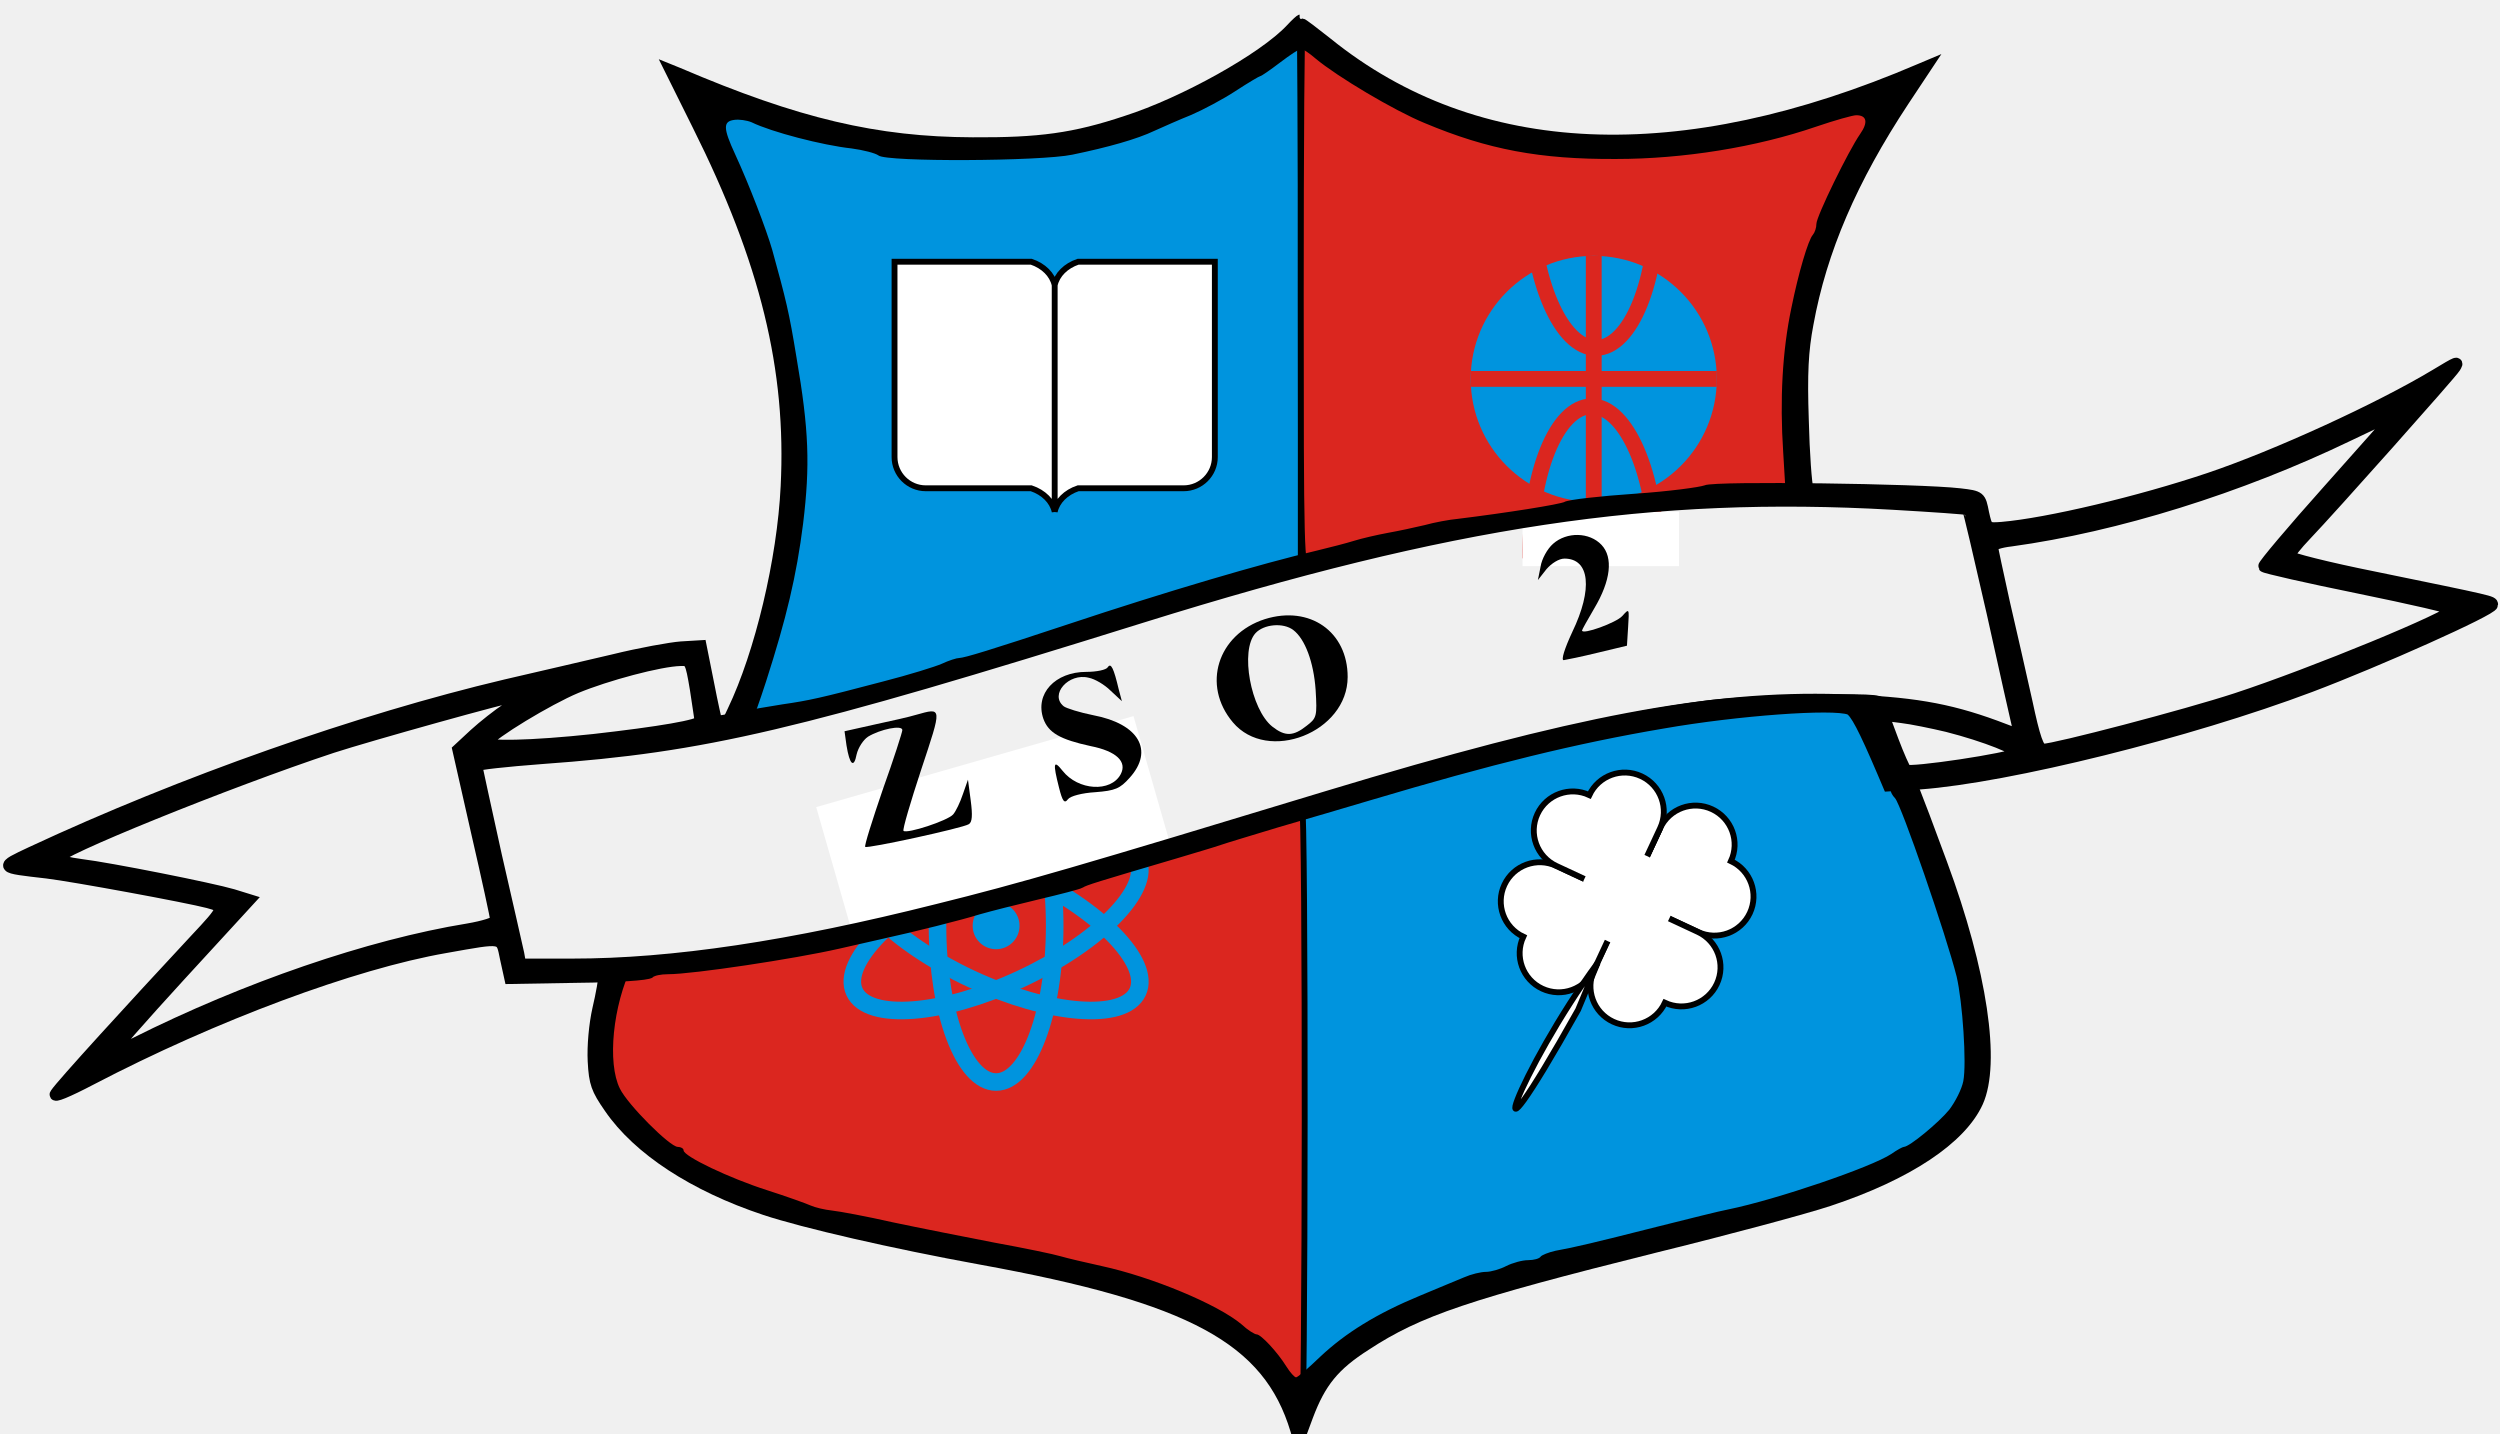
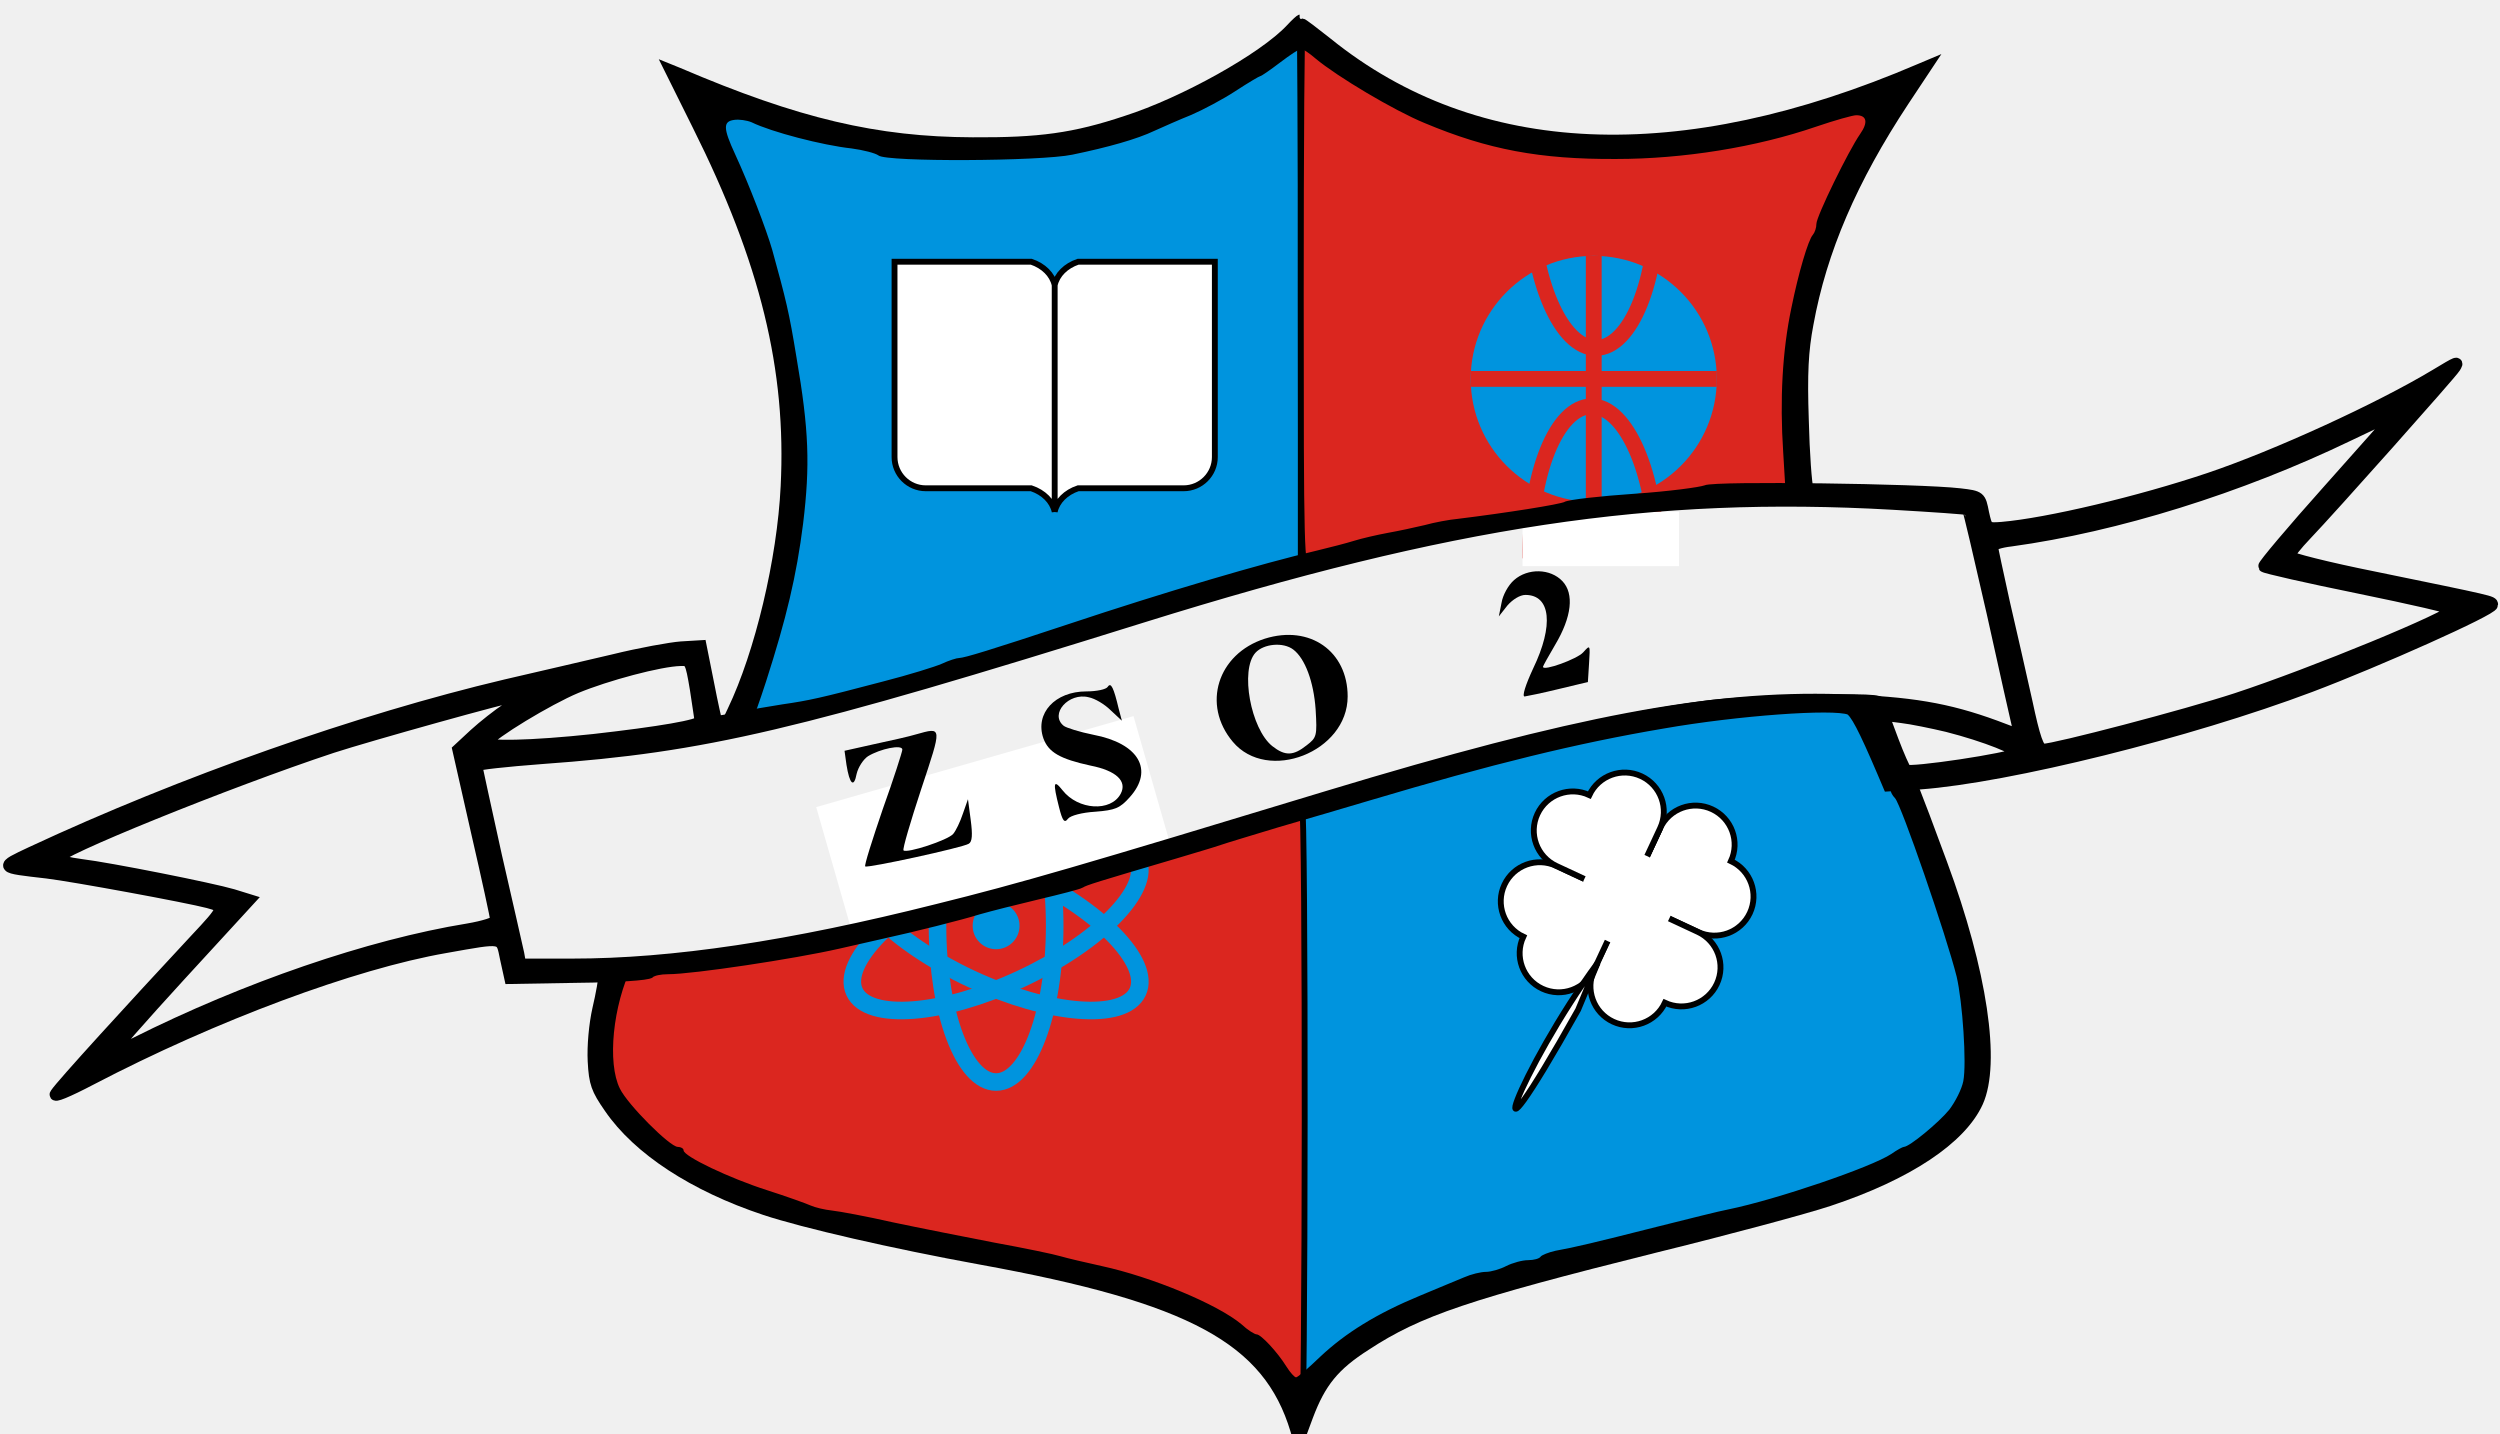
<svg xmlns="http://www.w3.org/2000/svg" version="1.0" width="640pt" height="367pt" viewBox="0 0 640 367" preserveAspectRatio="xMidYMid meet">
  <g transform="translate(0,367) scale(0.1,-0.1)" fill="#000000" stroke="none">
    <path d="M3300 3600 c-68 -73 -272 -187 -419 -234 -132 -44 -220 -56 -391 -55     -246 1 -447 48 -751 178 l-37 15 78 -157 c174 -348 241 -623 226 -922 -9 -187     -66 -426 -136 -572 l-18 -38 54 0 c94 0 274 50 1049 288 160 49 309 94 333     101 l42 12 0 704 c0 388 -2 705 -3 705 -2 0 -14 -11 -27 -25z" style="fill:#0094DE;stroke:black;stroke-width:15" />
    <path d="M3330 2914 c0 -662 1 -700 18 -695 9 3 62 16 117 30 344 85 635 126     1018 142 156 7 158 7 152 28 -4 11 -10 91 -12 176 -4 119 -1 177 12 245 34     187 112 368 244 568 l71 107 -38 -16 c-611 -262 -1131 -240 -1510 66 -34 27     -64 50 -67 50 -3 0 -5 -315 -5 -701z" style="fill:#DB261F;stroke:black;stroke-width:15" />
    <path d="M4375 1870 c-234 -30 -570 -110 -962 -230 l-83 -25 1 -817 0 -817 23     62 c32 85 66 127 146 178 134 88 260 130 736 249 187 46 388 100 448 120 202     67 341 159 385 256 46 102 11 338 -92 616 -75 203 -82 219 -90 225 -11 8 -67     157 -67 180 0 18 -8 19 -167 18 -93 -1 -217 -8 -278 -15z" style="fill:#0094DE;stroke:black;stroke-width:15" />
    <path d="M3300 1605 c-14 -4 -169 -51 -345 -105 -559 -169 -953 -258 -1278     -286 -132 -12 -137 -13 -137 -35 0 -13 -7 -53 -16 -91 -9 -40 -14 -96 -12     -135 3 -58 9 -74 43 -123 74 -108 218 -202 401 -263 99 -33 329 -86 554 -127     539 -98 732 -203 801 -433 8 -29 15 -39 21 -30 10 16 11 1638 1 1637 -5 0 -19     -4 -33 -9z" style="fill:#DB261F;stroke:black;stroke-width:15" />
    <g transform="translate(300,900) scale(0.9,0.9)">
      <circle r="350" cx="4200" cy="2000" fill="#0094DE" />
      <g style="fill:#DB261F;stroke:#DB261F;stroke-width:45">
        <path d="M4200 2350 v-700" />
        <path d="M3850 2000 h 700" />
        <path d="M4020 2520 a 100 240 1 0 1 360 0" style="fill:none;" />
        <path d="M4020 1490 a 100 240 1 0 0 360 0" style="fill:none;" />
        <rect width="400" height="110" x="4020" y="1490" rx="0" ry="0" fill="white" stroke="white" />
      </g>
    </g>
    <path d="M3300 3600 c-68 -73 -272 -187 -419 -234 -132 -44 -220 -56 -391 -55     -246 1 -447 48 -751 178 l-37 15 78 -157 c174 -348 241 -623 226 -922 -9 -186     -44 -339 -130 -563 l-26 -69 32 7 c41 9 41 10 79 125 52 162 78 270 95 405 18     149 15 239 -17 425 -19 117 -27 148 -62 275 -15 52 -59 167 -95 245 -31 67     -31 84 -3 88 13 2 33 -1 45 -6 51 -25 182 -59 256 -67 30 -4 61 -12 69 -18 20     -17 415 -15 496 2 92 19 166 40 210 61 22 10 65 29 95 41 30 13 81 40 113 61     32 21 61 38 63 38 3 0 26 16 51 35 25 19 49 35 54 35 4 0 21 -11 37 -25 55     -46 201 -133 279 -165 162 -68 295 -93 490 -92 172 0 359 30 513 83 47 16 93     29 102 29 27 0 31 -18 10 -48 -30 -43 -112 -211 -112 -230 0 -10 -4 -22 -9     -28 -12 -13 -37 -98 -55 -187 -23 -109 -30 -234 -21 -370 l7 -117 28 0 27 0     -4 178 c-4 140 -2 196 11 267 36 188 113 369 245 568 l71 107 -38 -16 c-615     -264 -1126 -240 -1516 71 -38 30 -70 55 -71 55 -1 0 -12 -11 -25 -25z" />
    <path d="M4750 1870 c0 -12 19 -59 71 -173 10 -23 19 -46 19 -50 0 -5 5 -14     11 -20 16 -16 132 -353 158 -457 15 -64 26 -223 17 -268 -4 -20 -20 -52 -36     -73 -27 -33 -102 -95 -116 -95 -3 0 -18 -8 -32 -18 -51 -34 -295 -117 -417     -142 -22 -4 -105 -25 -185 -45 -158 -40 -208 -52 -258 -61 -18 -4 -35 -11 -38     -15 -3 -5 -17 -9 -32 -9 -15 0 -40 -7 -56 -15 -15 -8 -39 -15 -52 -15 -13 0     -38 -6 -56 -14 -18 -7 -69 -29 -113 -47 -111 -46 -190 -95 -255 -156 -30 -29     -58 -53 -62 -53 -4 0 -15 12 -25 28 -23 37 -65 82 -76 82 -5 0 -23 11 -39 26     -61 51 -229 121 -358 149 -41 9 -88 20 -105 25 -16 5 -93 21 -170 35 -77 15     -194 38 -260 52 -66 15 -136 28 -155 30 -19 2 -44 8 -55 13 -11 5 -61 23 -111     39 -97 31 -214 87 -214 102 0 5 -7 9 -15 9 -20 0 -128 108 -148 149 -33 66     -18 213 31 314 8 16 -58 6 -67 -10 -20 -40 -43 -177 -39 -238 3 -54 10 -72 43     -121 74 -107 218 -201 401 -262 99 -33 329 -86 554 -127 299 -55 503 -117 610     -186 104 -67 150 -126 190 -244 l17 -50 22 67 c30 90 69 141 150 193 136 88     260 130 737 249 187 46 388 100 448 120 206 68 342 160 387 261 20 44 21 60     15 150 -3 55 -15 140 -26 190 -26 114 -101 335 -152 445 -22 47 -46 103 -54     124 -32 87 -57 126 -81 126 -13 0 -23 -6 -23 -14z" />
    <g style="fill:none;stroke:#0094DE;stroke-width:45">
      <ellipse rx="150" ry="400" cx="2550" cy="1300" />
      <ellipse rx="150" ry="400" cx="2550" cy="1300" transform="rotate(65, 2550, 1300)" />
      <ellipse rx="150" ry="400" cx="2550" cy="1300" transform="rotate(-65, 2550, 1300)" />
      <circle r="60" cx="2550" cy="1300" fill="#0094DE" stroke="none" />
      <rect transform="rotate(16, 2200 1300)" width="800" height="300" x="2200" y="1300" rx="0" ry="0" fill="white" stroke="white" />
    </g>
    <path d="M6235 2710 c-145 -87 -407 -207 -579 -265 -178 -60 -414 -116 -531     -126 -39 -3 -39 -2 -48 38 -8 41 -8 42 -60 48 -102 12 -627 19 -650 8 -12 -5     -94 -16 -182 -22 -88 -6 -167 -15 -175 -20 -13 -7 -153 -29 -275 -44 -22 -2     -60 -9 -85 -16 -25 -6 -67 -15 -95 -20 -27 -5 -66 -14 -85 -20 -19 -6 -62 -17     -95 -25 -138 -32 -389 -106 -635 -188 -199 -66 -268 -87 -281 -87 -6 0 -25 -6     -42 -14 -18 -8 -86 -29 -152 -46 -163 -43 -191 -49 -260 -59 -33 -5 -84 -14     -114 -20 -30 -6 -55 -10 -57 -9 -1 2 -11 46 -21 98 l-19 95 -50 -3 c-27 -2     -105 -16 -174 -33 -69 -16 -192 -45 -275 -64 -376 -89 -828 -248 -1214 -428     -83 -39 -83 -38 39 -52 67 -8 360 -62 413 -76 44 -12 44 -14 -33 -96 -162     -174 -342 -371 -357 -394 -8 -10 29 5 90 37 314 164 671 297 907 338 152 27     143 28 155 -29 l11 -50 174 3 c99 1 178 6 184 12 6 6 26 10 46 10 62 0 321 39     435 65 39 9 88 20 110 25 82 18 202 48 250 63 28 8 95 25 150 38 55 13 105 26     110 29 10 7 40 16 240 75 50 15 101 30 115 35 14 5 81 25 150 46 69 20 175 51     235 69 309 92 528 146 753 184 189 33 435 51 477 35 15 -6 37 -48 86 -163 l14     -33 80 5 c227 17 687 131 1000 249 172 65 465 196 465 209 0 8 5 7 -302 70     -120 24 -218 49 -218 54 0 6 19 30 43 55 65 68 372 413 381 428 10 16 9 16     -49 -19z m-105 -103 c0 -2 -76 -88 -169 -192 -93 -104 -167 -192 -165 -195 2     -3 111 -28 244 -55 132 -27 240 -52 240 -55 0 -17 -360 -165 -555 -229 -128     -42 -464 -130 -494 -130 -13 0 -23 29 -43 123 -15 67 -41 182 -58 255 -16 73     -30 137 -30 142 0 5 21 12 48 15 269 37 585 135 865 270 126 60 117 56 117 51z     m-1285 -227 c104 -6 191 -12 193 -14 2 -1 30 -121 63 -266 32 -145 61 -274 64     -286 6 -28 8 -28 -57 -3 -123 45 -218 61 -398 67 -332 10 -676 -55 -1310 -247     -629 -191 -782 -236 -1000 -290 -377 -95 -678 -140 -935 -140 l-133 0 -5 28     c-3 15 -29 127 -57 250 -27 123 -50 227 -50 231 0 4 75 12 167 19 418 30 651     85 1538 362 792 247 1305 324 1920 289z m-3064 -474 c6 -41 12 -78 12 -82 1     -11 -105 -29 -273 -48 -158 -17 -284 -20 -275 -6 13 22 158 110 230 140 77 32     215 69 267 70 25 1 27 -2 39 -74z m-441 -19 c0 -2 -19 -16 -41 -31 -23 -15     -61 -45 -84 -66 l-42 -39 48 -212 c27 -117 49 -218 49 -225 0 -6 -31 -16 -72     -23 -252 -41 -569 -150 -852 -292 -32 -16 -60 -28 -61 -26 -2 2 76 91 174 198     l179 195 -42 13 c-54 16 -315 68 -389 77 -31 4 -59 11 -62 15 -10 16 439 198     705 286 92 30 457 132 478 133 6 1 12 -1 12 -3z m3645 -76 c98 -25 188 -61     178 -70 -13 -13 -275 -52 -284 -43 -4 4 -19 38 -33 75 l-25 67 47 -6 c26 -3     79 -14 117 -23z" style="fill:black;stroke:black;stroke-width:30" />
-     <path d="M3976 2278 c-15 -13 -29 -39 -32 -58 l-7 -35 22 28 c13 15 32 27 46     27 65 0 73 -78 20 -188 -20 -43 -29 -72 -22 -72 7 1 46 9 87 19 l75 18 3 48     c3 48 3 48 -15 28 -15 -17 -103 -49 -103 -37 0 2 14 27 31 56 43 72 49 131 19     163 -31 33 -89 34 -124 3z" />
-     <path d="M3238 2085 c-121 -39 -162 -169 -82 -264 89 -106 294 -26 294 116 0     116 -97 184 -212 148z m73 -28 c30 -23 52 -82 57 -153 4 -68 3 -72 -23 -92     -34 -27 -55 -28 -88 -2 -55 44 -83 195 -43 239 21 23 71 28 97 8z" />
-     <path d="M2836 1962 c-4 -7 -29 -12 -55 -12 -80 0 -132 -56 -110 -120 13 -36     43 -53 121 -70 66 -13 94 -40 77 -72 -25 -47 -109 -42 -149 9 -23 29 -25 20     -9 -43 9 -36 14 -42 23 -30 6 8 36 16 70 18 51 4 63 9 88 37 63 70 23 138 -93     160 -35 7 -70 18 -76 23 -37 30 13 86 64 73 16 -3 41 -18 56 -33 l29 -27 -8     30 c-13 55 -20 69 -28 57z" />
-     <path d="M2345 1840 c-16 -5 -65 -16 -107 -25 l-76 -17 5 -36 c8 -50 19 -60     26 -23 4 17 17 37 29 45 31 19 88 31 88 17 0 -5 -22 -74 -50 -152 -27 -79 -48     -145 -45 -147 5 -5 249 48 265 58 9 5 10 23 5 61 l-7 53 -13 -37 c-7 -21 -18     -44 -25 -52 -14 -16 -118 -50 -127 -42 -3 3 18 74 45 156 54 163 55 160 -13     141z" />
+     <path d="M3876 2185 c-15 -13 -29 -39 -32 -58 l-7 -35 22 28 c13 15 32 27 46     27 65 0 73 -78 20 -188 -20 -43 -29 -72 -22 -72 7 1 46 9 87 19 l75 18 3 48     c3 48 3 48 -15 28 -15 -17 -103 -49 -103 -37 0 2 14 27 31 56 43 72 49 131 19     163 -31 33 -89 34 -124 3z" />
+     <path d="M3238 2035 c-121 -39 -162 -169 -82 -264 89 -106 294 -26 294 116 0     116 -97 184 -212 148z m73 -28 c30 -23 52 -82 57 -153 4 -68 3 -72 -23 -92     -34 -27 -55 -28 -88 -2 -55 44 -83 195 -43 239 21 23 71 28 97 8z" />
+     <path d="M2836 1912 c-4 -7 -29 -12 -55 -12 -80 0 -132 -56 -110 -120 13 -36     43 -53 121 -70 66 -13 94 -40 77 -72 -25 -47 -109 -42 -149 9 -23 29 -25 20     -9 -43 9 -36 14 -42 23 -30 6 8 36 16 70 18 51 4 63 9 88 37 63 70 23 138 -93     160 -35 7 -70 18 -76 23 -37 30 13 86 64 73 16 -3 41 -18 56 -33 l29 -27 -8     30 c-13 55 -20 69 -28 57z" />
+     <path d="M2345 1790 c-16 -5 -65 -16 -107 -25 l-76 -17 5 -36 c8 -50 19 -60     26 -23 4 17 17 37 29 45 31 19 88 31 88 17 0 -5 -22 -74 -50 -152 -27 -79 -48     -145 -45 -147 5 -5 249 48 265 58 9 5 10 23 5 61 l-7 53 -13 -37 c-7 -21 -18     -44 -25 -52 -14 -16 -118 -50 -127 -42 -3 3 18 74 45 156 54 163 55 160 -13     141z" />
    <path d="M2290 3000 h350      a 100 80 0 0 0 60 -60     a 100 80 0 0 0 60 60     h350 v-500     a 80 80 0 0 0 -80 -80     h-270     a 100 80 0 0 1 -60 -60     v 580     v -580     a 100 80 0 0 1 -60 60     h-270     a 80 80 0 0 0 -80 80     z" style="fill:white;stroke:black;stroke-width:15" />
    <g transform="translate(-20.00,-00.00)" stroke="black" stroke-width="15" fill="white">
      <path transform="rotate(-25, 4270 1550)" d="M4270 1550 v-200 h200          a100,100 90 0,1 0,200         a100,100 90 0,1 -200,0         z" />
      <path transform="rotate(-115, 4270 1550)" d="M 4470 1550 h200          a100,100 90 0,1 0,200         a100,100 90 0,1 -200,0         z" />
      <path transform="rotate(-205, 4270 1550)" d="M 4270 1550 v200 h200          a100,100 90 0,1 0,200         a100,100 90 0,1 -200,0         z" />
      <path transform="rotate(-295, 4270 1550)" d="M 4070 1550 h200          a100,100 90 0,1 0,200         a100,100 90 0,1 -200,0         z" />
      <circle r="120" cx="4185" cy="1370" fill="white" stroke="none" />
      <path d="M4060 1085          c-280 -500 -150 -152 50 120 z" />
    </g>
  </g>
</svg>
